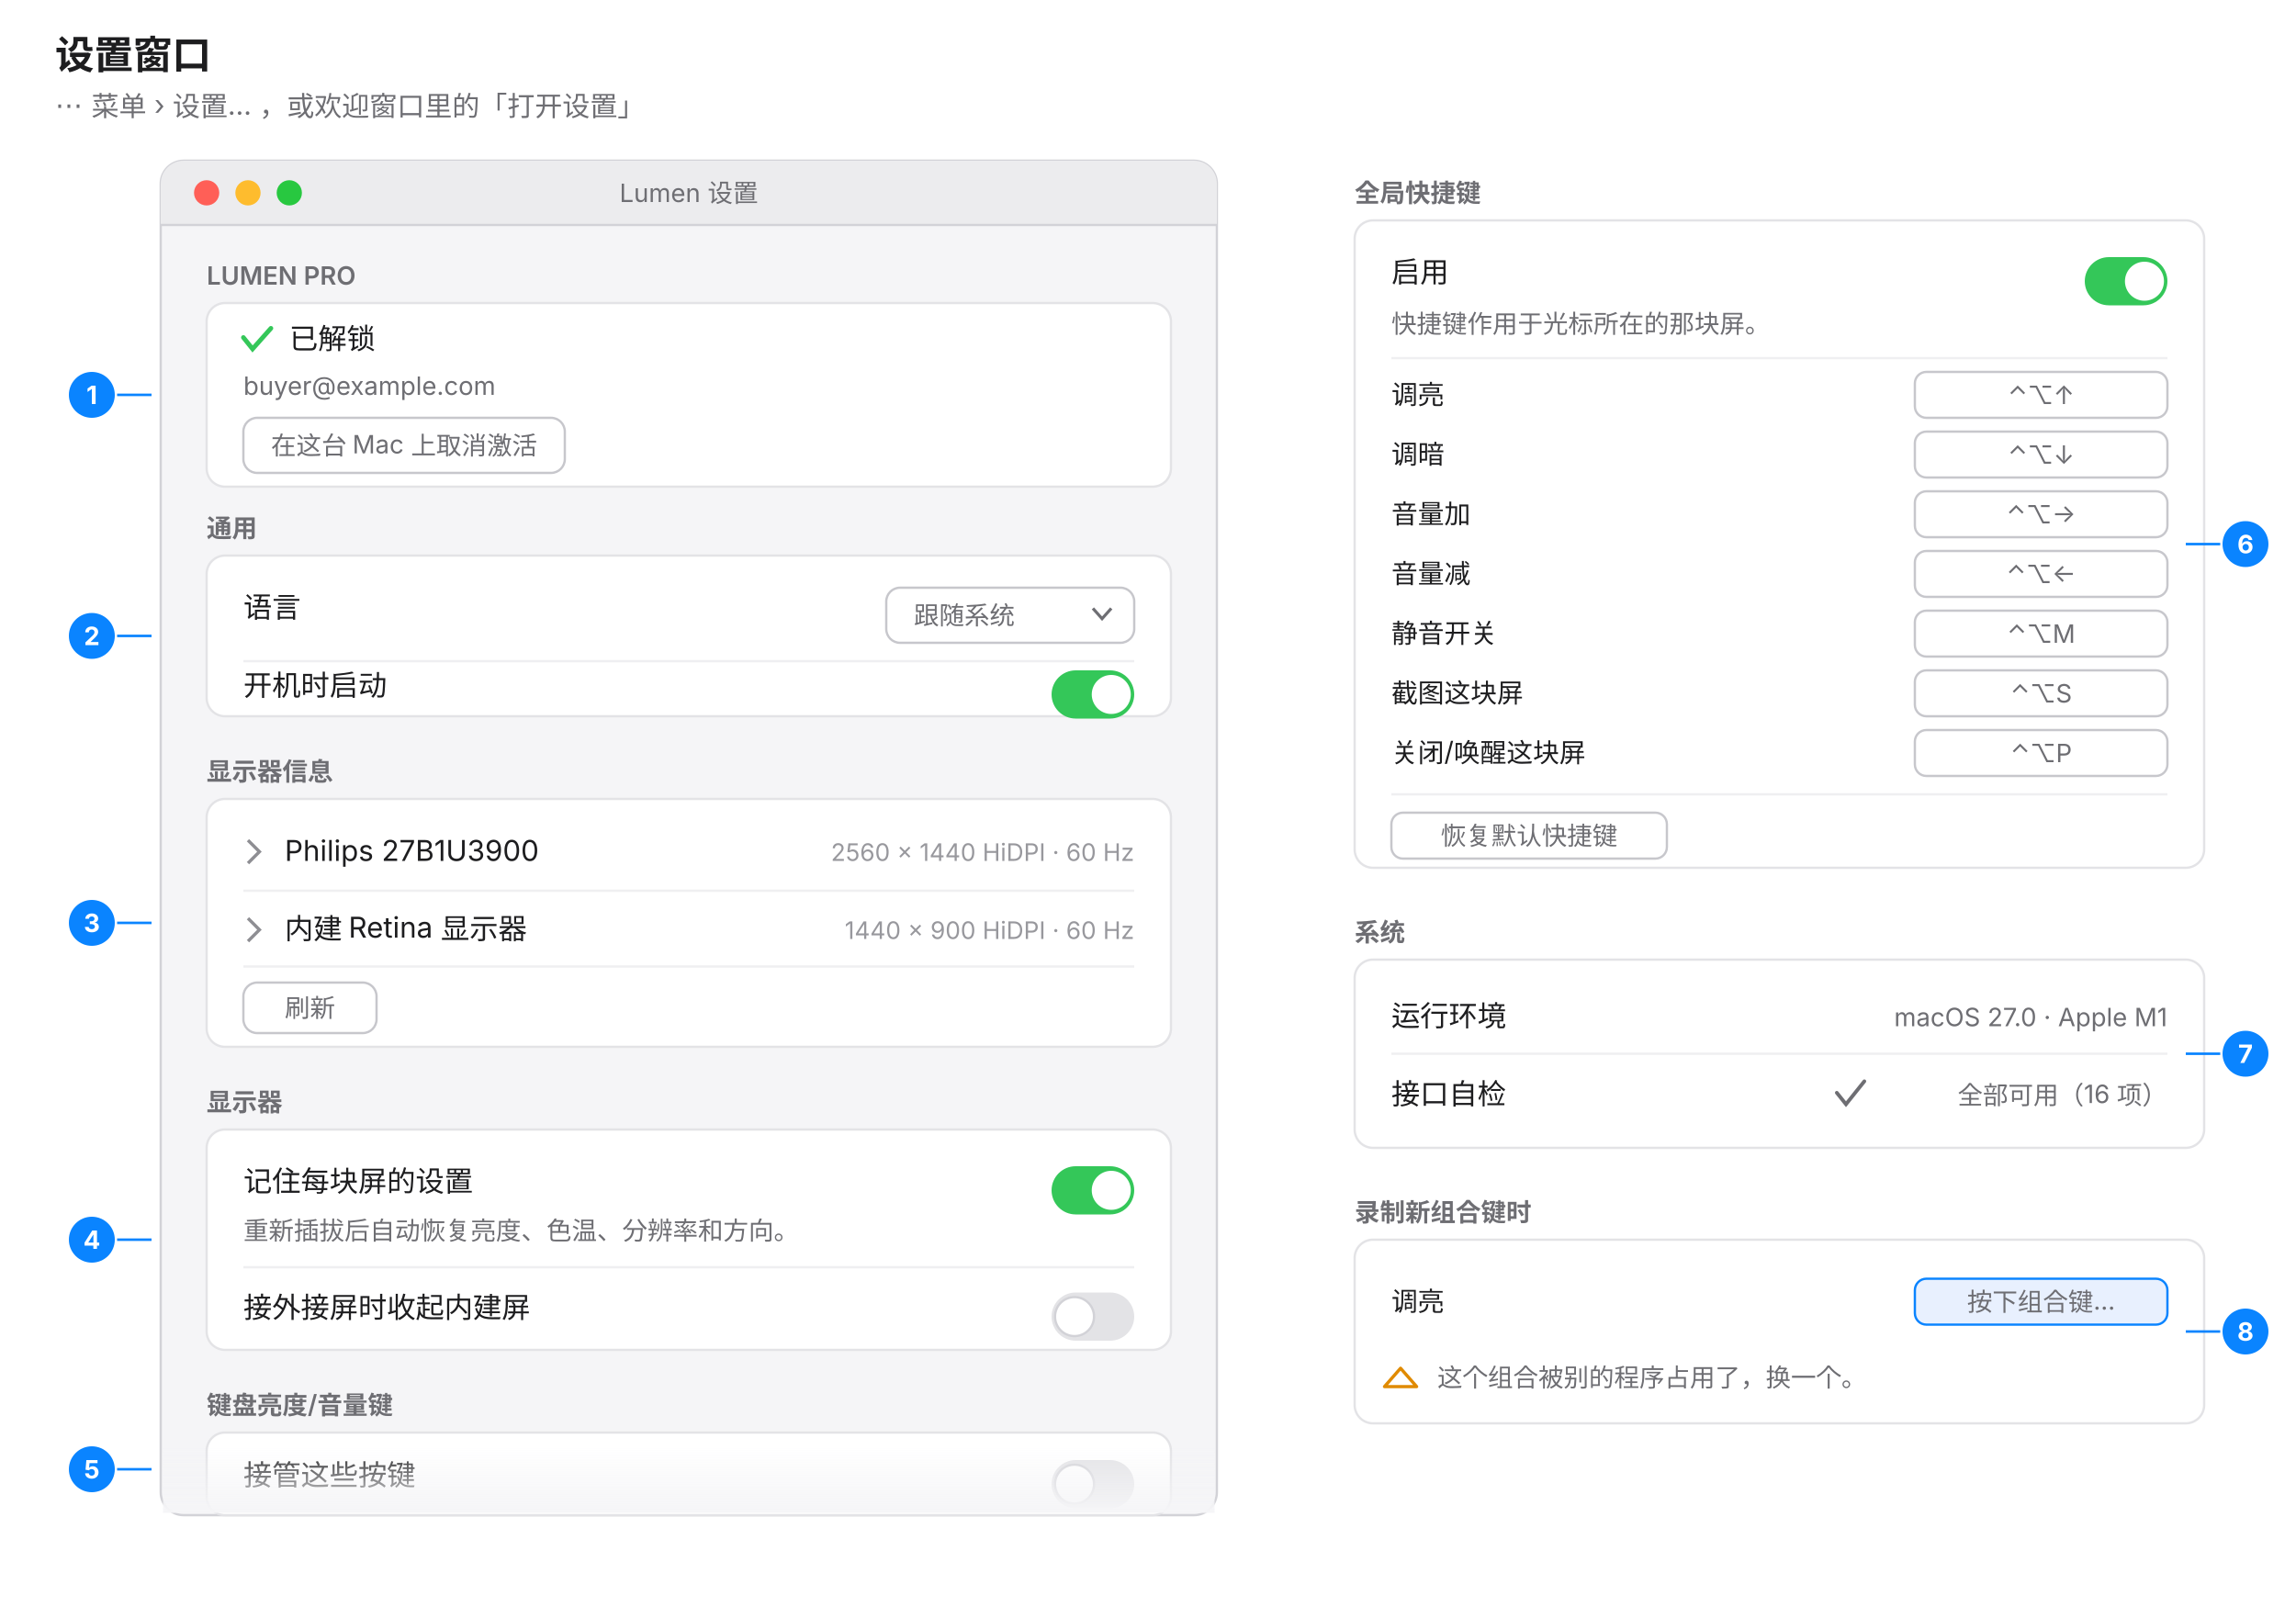
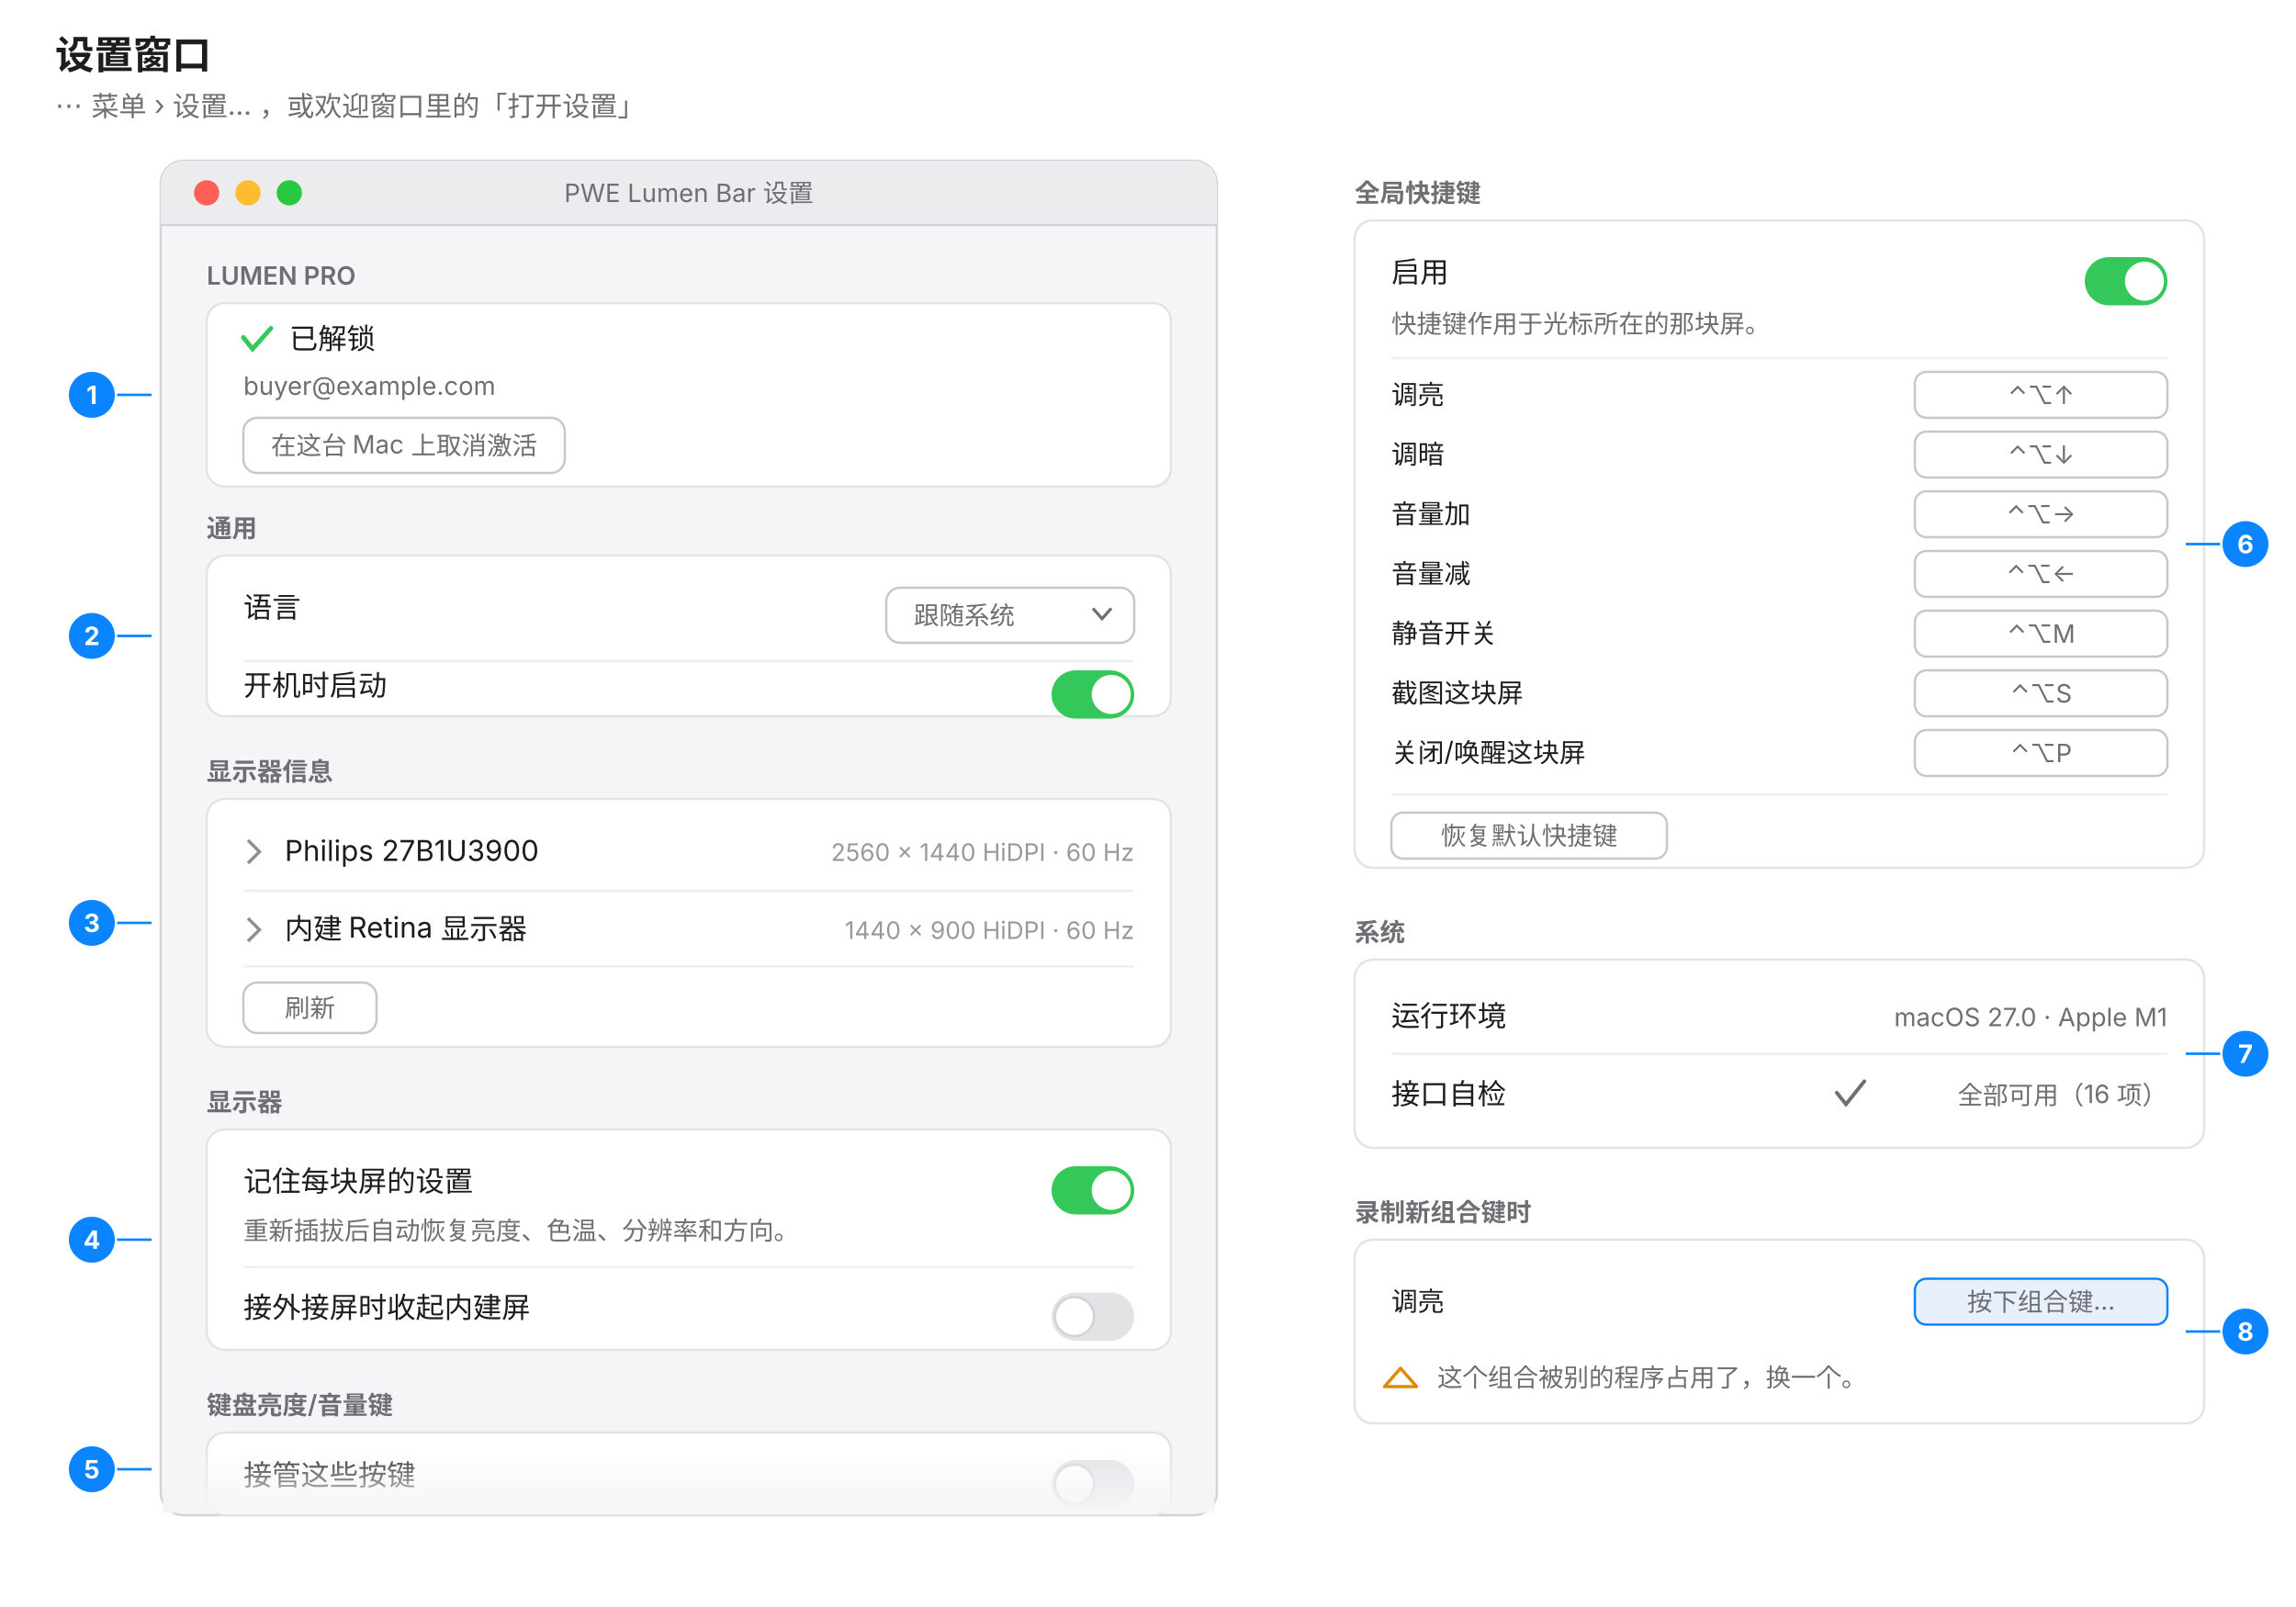
<svg xmlns="http://www.w3.org/2000/svg" viewBox="0 0 1000 700" font-family="-apple-system, BlinkMacSystemFont, 'SF Pro Text', system-ui, sans-serif">
  <style>
    text { font-family: -apple-system, BlinkMacSystemFont, 'SF Pro Text', system-ui, sans-serif; }
    .h1 { font-size: 17px; font-weight: 700; fill: #1D1D1F; }
    .sub { font-size: 12px; fill: #6E6E73; }
    .sec { font-size: 11px; font-weight: 600; fill: #6E6E73; }
    .t { font-size: 12.5px; fill: #1D1D1F; }
    .ts { font-size: 11px; fill: #6E6E73; }
    .tt { font-size: 10.5px; fill: #98989D; }
    .key { font-size: 11.5px; fill: #1D1D1F; }
    .num { font-size: 11px; font-weight: 700; fill: #FFFFFF; }
    .lead { stroke: #0A84FF; stroke-width: 1.1; fill: none; }
  </style>
  <defs>
    <linearGradient id="fade" x1="0" y1="0" x2="0" y2="1">
      <stop offset="0" stop-color="#F5F5F7" stop-opacity="0" />
      <stop offset="1" stop-color="#F5F5F7" stop-opacity="1" />
    </linearGradient>
  </defs>
  <rect width="1000" height="700" fill="#FFFFFF" />
  <text x="24" y="30" class="h1">设置窗口</text>
  <text x="24" y="50" class="sub">⋯ 菜单 › 设置… ，或欢迎窗口里的「打开设置」</text>
  <rect x="70" y="70" width="460" height="590" rx="10" fill="#F5F5F7" stroke="#D2D2D7" />
  <path d="M 70 98 L 70 80 A 10 10 0 0 1 80 70 L 520 70 A 10 10 0 0 1 530 80 L 530 98 Z" fill="#ECECEE" />
  <line x1="70" y1="98" x2="530" y2="98" stroke="#D2D2D7" />
  <circle cx="90" cy="84" r="5.5" fill="#FF5F57" />
  <circle cx="108" cy="84" r="5.5" fill="#FEBC2E" />
  <circle cx="126" cy="84" r="5.5" fill="#28C840" />
-   <text x="300" y="88" text-anchor="middle" class="ts">Lumen 设置</text>
+   <text x="300" y="88" text-anchor="middle" class="ts">PWE Lumen Bar 设置</text>
  <text x="90" y="124" class="sec">LUMEN PRO</text>
  <rect x="90" y="132" width="420" height="80" rx="8" fill="#FFFFFF" stroke="#E3E3E6" />
  <path d="M 106 147 L 110 152 L 118 143" fill="none" stroke="#34C759" stroke-width="2" stroke-linecap="round" />
  <text x="126" y="152" class="t" fill="#34C759">已解锁</text>
  <text x="106" y="172" class="ts">buyer@example.com</text>
  <rect x="106" y="182" width="140" height="24" rx="6" fill="#FFFFFF" stroke="#C7C7CC" />
  <text x="176" y="198" text-anchor="middle" class="ts" fill="#1D1D1F">在这台 Mac 上取消激活</text>
  <text x="90" y="234" class="sec">通用</text>
  <rect x="90" y="242" width="420" height="70" rx="8" fill="#FFFFFF" stroke="#E3E3E6" />
  <text x="106" y="269" class="t">语言</text>
  <rect x="386" y="256" width="108" height="24" rx="6" fill="#FFFFFF" stroke="#C7C7CC" />
  <text x="398" y="272" class="ts" fill="#1D1D1F">跟随系统</text>
  <path d="M 476 265 L 480 269.5 L 484 265" fill="none" stroke="#6E6E73" stroke-width="1.3" />
  <line x1="106" y1="288" x2="494" y2="288" stroke="#EFEFF1" />
  <text x="106" y="303" class="t">开机时启动</text>
  <rect x="458" y="292" width="36" height="21" rx="10.5" fill="#34C759" />
  <circle cx="484" cy="302.5" r="8.5" fill="#FFFFFF" />
  <text x="90" y="340" class="sec">显示器信息</text>
  <rect x="90" y="348" width="420" height="108" rx="8" fill="#FFFFFF" stroke="#E3E3E6" />
  <path d="M 108 366 L 113 371 L 108 376" fill="none" stroke="#8E8E93" stroke-width="1.4" />
  <text x="124" y="375" class="t">Philips 27B1U3900</text>
  <text x="494" y="375" text-anchor="end" class="tt">2560 × 1440 HiDPI · 60 Hz</text>
  <line x1="106" y1="388" x2="494" y2="388" stroke="#EFEFF1" />
  <path d="M 108 400 L 113 405 L 108 410" fill="none" stroke="#8E8E93" stroke-width="1.4" />
  <text x="124" y="409" class="t">内建 Retina 显示器</text>
  <text x="494" y="409" text-anchor="end" class="tt">1440 × 900 HiDPI · 60 Hz</text>
  <line x1="106" y1="421" x2="494" y2="421" stroke="#EFEFF1" />
  <rect x="106" y="428" width="58" height="22" rx="6" fill="#FFFFFF" stroke="#C7C7CC" />
  <text x="135" y="443" text-anchor="middle" class="ts" fill="#1D1D1F">刷新</text>
  <text x="90" y="484" class="sec">显示器</text>
  <rect x="90" y="492" width="420" height="96" rx="8" fill="#FFFFFF" stroke="#E3E3E6" />
  <text x="106" y="519" class="t">记住每块屏的设置</text>
  <rect x="458" y="508" width="36" height="21" rx="10.5" fill="#34C759" />
  <circle cx="484" cy="518.5" r="8.5" fill="#FFFFFF" />
  <text x="106" y="540" class="ts">重新插拔后自动恢复亮度、色温、分辨率和方向。</text>
  <line x1="106" y1="552" x2="494" y2="552" stroke="#EFEFF1" />
  <text x="106" y="574" class="t">接外接屏时收起内建屏</text>
  <rect x="458" y="563" width="36" height="21" rx="10.5" fill="#E3E3E6" />
  <circle cx="468" cy="573.5" r="8.5" fill="#FFFFFF" stroke="#D2D2D7" />
  <text x="90" y="616" class="sec">键盘亮度/音量键</text>
  <rect x="90" y="624" width="420" height="36" rx="8" fill="#FFFFFF" stroke="#E3E3E6" />
  <text x="106" y="647" class="t">接管这些按键</text>
  <rect x="458" y="636" width="36" height="21" rx="10.5" fill="#E3E3E6" />
  <circle cx="468" cy="646.5" r="8.5" fill="#FFFFFF" stroke="#D2D2D7" />
  <rect x="71" y="630" width="458" height="29" fill="url(#fade)" />
  <text x="590" y="88" class="sec">全局快捷键</text>
  <rect x="590" y="96" width="370" height="282" rx="8" fill="#FFFFFF" stroke="#E3E3E6" />
  <text x="606" y="123" class="t">启用</text>
  <rect x="908" y="112" width="36" height="21" rx="10.5" fill="#34C759" />
  <circle cx="934" cy="122.5" r="8.5" fill="#FFFFFF" />
  <text x="606" y="145" class="ts">快捷键作用于光标所在的那块屏。</text>
  <line x1="606" y1="156" x2="944" y2="156" stroke="#EFEFF1" />
  <g class="key">
    <text x="606" y="176">调亮</text>
    <text x="606" y="202">调暗</text>
    <text x="606" y="228">音量加</text>
    <text x="606" y="254">音量减</text>
    <text x="606" y="280">静音开关</text>
    <text x="606" y="306">截图这块屏</text>
    <text x="606" y="332">关闭/唤醒这块屏</text>
  </g>
  <g>
    <rect x="834" y="162" width="110" height="20" rx="5" fill="#FFFFFF" stroke="#C7C7CC" />
    <text x="889" y="176" text-anchor="middle" class="ts" fill="#1D1D1F">⌃⌥↑</text>
    <rect x="834" y="188" width="110" height="20" rx="5" fill="#FFFFFF" stroke="#C7C7CC" />
    <text x="889" y="202" text-anchor="middle" class="ts" fill="#1D1D1F">⌃⌥↓</text>
    <rect x="834" y="214" width="110" height="20" rx="5" fill="#FFFFFF" stroke="#C7C7CC" />
    <text x="889" y="228" text-anchor="middle" class="ts" fill="#1D1D1F">⌃⌥→</text>
    <rect x="834" y="240" width="110" height="20" rx="5" fill="#FFFFFF" stroke="#C7C7CC" />
    <text x="889" y="254" text-anchor="middle" class="ts" fill="#1D1D1F">⌃⌥←</text>
    <rect x="834" y="266" width="110" height="20" rx="5" fill="#FFFFFF" stroke="#C7C7CC" />
    <text x="889" y="280" text-anchor="middle" class="ts" fill="#1D1D1F">⌃⌥M</text>
    <rect x="834" y="292" width="110" height="20" rx="5" fill="#FFFFFF" stroke="#C7C7CC" />
    <text x="889" y="306" text-anchor="middle" class="ts" fill="#1D1D1F">⌃⌥S</text>
    <rect x="834" y="318" width="110" height="20" rx="5" fill="#FFFFFF" stroke="#C7C7CC" />
    <text x="889" y="332" text-anchor="middle" class="ts" fill="#1D1D1F">⌃⌥P</text>
  </g>
  <line x1="606" y1="346" x2="944" y2="346" stroke="#EFEFF1" />
  <rect x="606" y="354" width="120" height="20" rx="5" fill="#FFFFFF" stroke="#C7C7CC" />
  <text x="666" y="368" text-anchor="middle" class="ts" fill="#1D1D1F">恢复默认快捷键</text>
  <text x="590" y="410" class="sec">系统</text>
  <rect x="590" y="418" width="370" height="82" rx="8" fill="#FFFFFF" stroke="#E3E3E6" />
  <text x="606" y="447" class="t">运行环境</text>
  <text x="944" y="447" text-anchor="end" class="ts">macOS 27.0 · Apple M1</text>
  <line x1="606" y1="459" x2="944" y2="459" stroke="#EFEFF1" />
  <text x="606" y="481" class="t">接口自检</text>
  <path d="M 800 476 L 804 481 L 812 471" fill="none" stroke="#6E6E73" stroke-width="1.6" stroke-linecap="round" />
  <text x="944" y="481" text-anchor="end" class="ts">全部可用（16 项）</text>
  <text x="590" y="532" class="sec">录制新组合键时</text>
  <rect x="590" y="540" width="370" height="80" rx="8" fill="#FFFFFF" stroke="#E3E3E6" />
  <text x="606" y="571" class="key">调亮</text>
  <rect x="834" y="557" width="110" height="20" rx="5" fill="#E8F0FE" stroke="#0A84FF" />
  <text x="889" y="571" text-anchor="middle" class="ts" fill="#0A6BD6">按下组合键…</text>
  <path d="M 610 596 L 617 604 L 603 604 Z" fill="none" stroke="#E08A00" stroke-width="1.4" stroke-linejoin="round" />
  <text x="626" y="604" class="ts" fill="#E08A00">这个组合被别的程序占用了，换一个。</text>
  <circle cx="40" cy="172" r="10" fill="#0A84FF" />
  <text x="40" y="176" text-anchor="middle" class="num">1</text>
  <path class="lead" d="M 51 172 L 66 172" />
  <circle cx="40" cy="277" r="10" fill="#0A84FF" />
  <text x="40" y="281" text-anchor="middle" class="num">2</text>
  <path class="lead" d="M 51 277 L 66 277" />
  <circle cx="40" cy="402" r="10" fill="#0A84FF" />
  <text x="40" y="406" text-anchor="middle" class="num">3</text>
  <path class="lead" d="M 51 402 L 66 402" />
  <circle cx="40" cy="540" r="10" fill="#0A84FF" />
  <text x="40" y="544" text-anchor="middle" class="num">4</text>
  <path class="lead" d="M 51 540 L 66 540" />
  <circle cx="40" cy="640" r="10" fill="#0A84FF" />
  <text x="40" y="644" text-anchor="middle" class="num">5</text>
  <path class="lead" d="M 51 640 L 66 640" />
  <circle cx="978" cy="237" r="10" fill="#0A84FF" />
  <text x="978" y="241" text-anchor="middle" class="num">6</text>
  <path class="lead" d="M 967 237 L 952 237" />
  <circle cx="978" cy="459" r="10" fill="#0A84FF" />
  <text x="978" y="463" text-anchor="middle" class="num">7</text>
  <path class="lead" d="M 967 459 L 952 459" />
  <circle cx="978" cy="580" r="10" fill="#0A84FF" />
  <text x="978" y="584" text-anchor="middle" class="num">8</text>
  <path class="lead" d="M 967 580 L 952 580" />
</svg>
